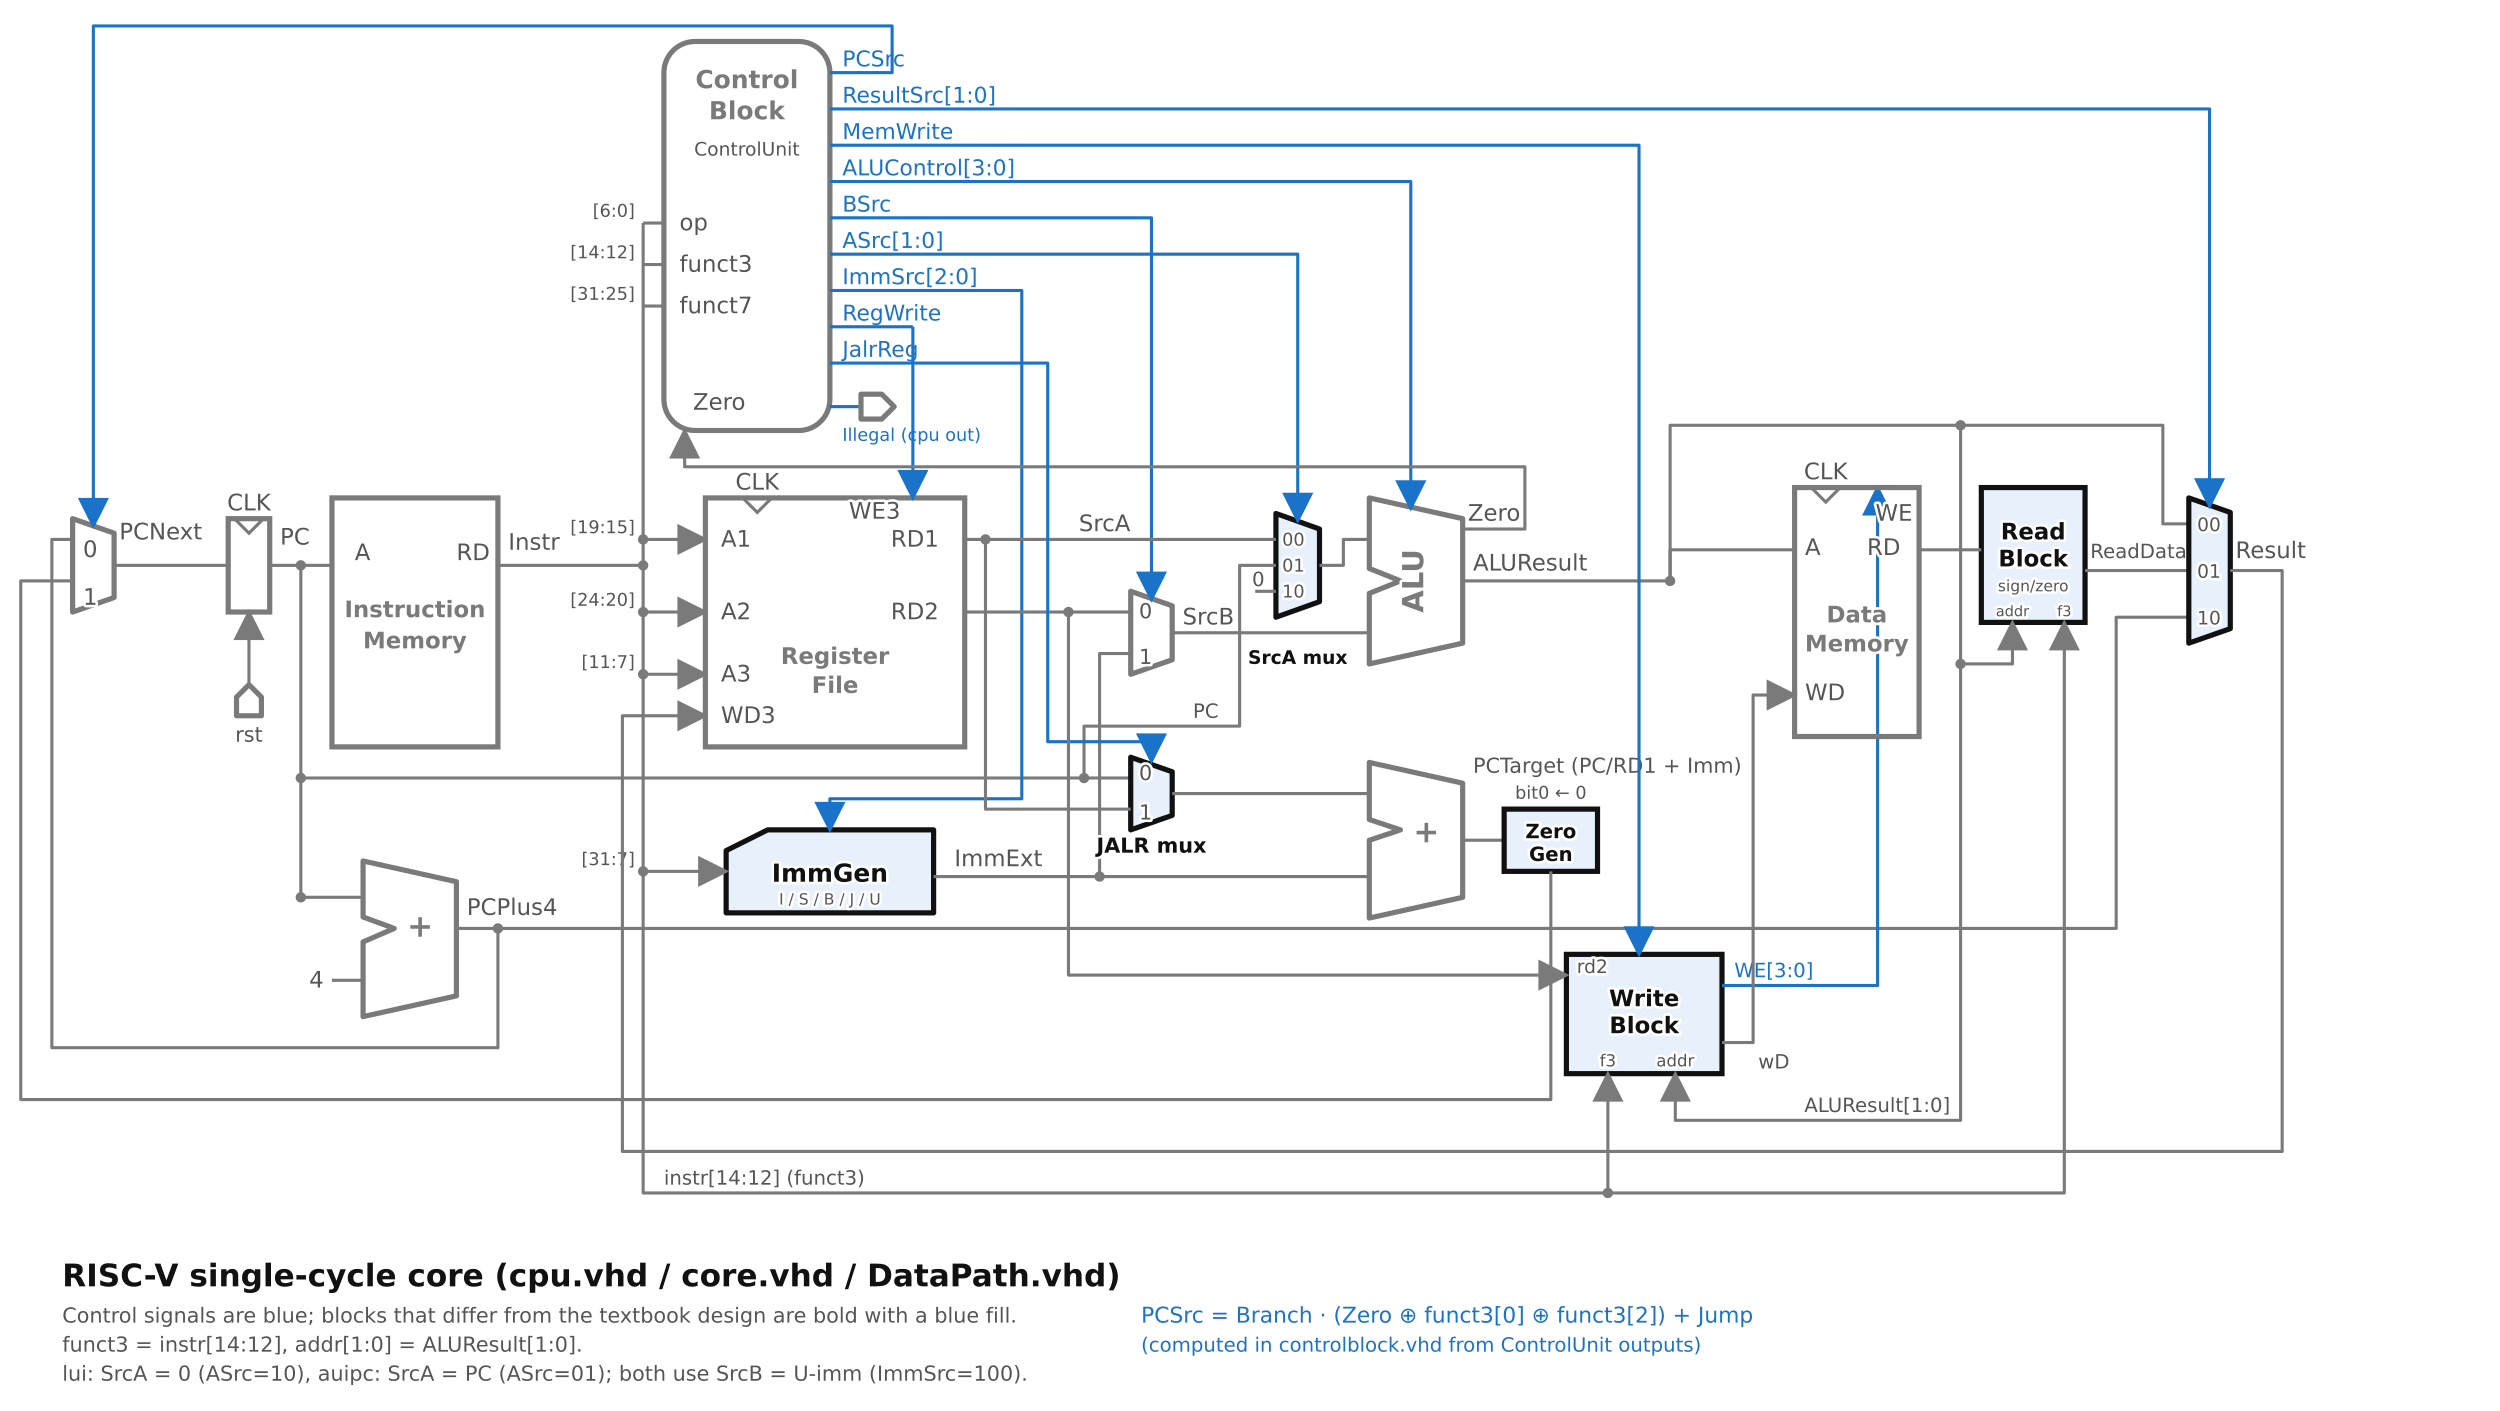
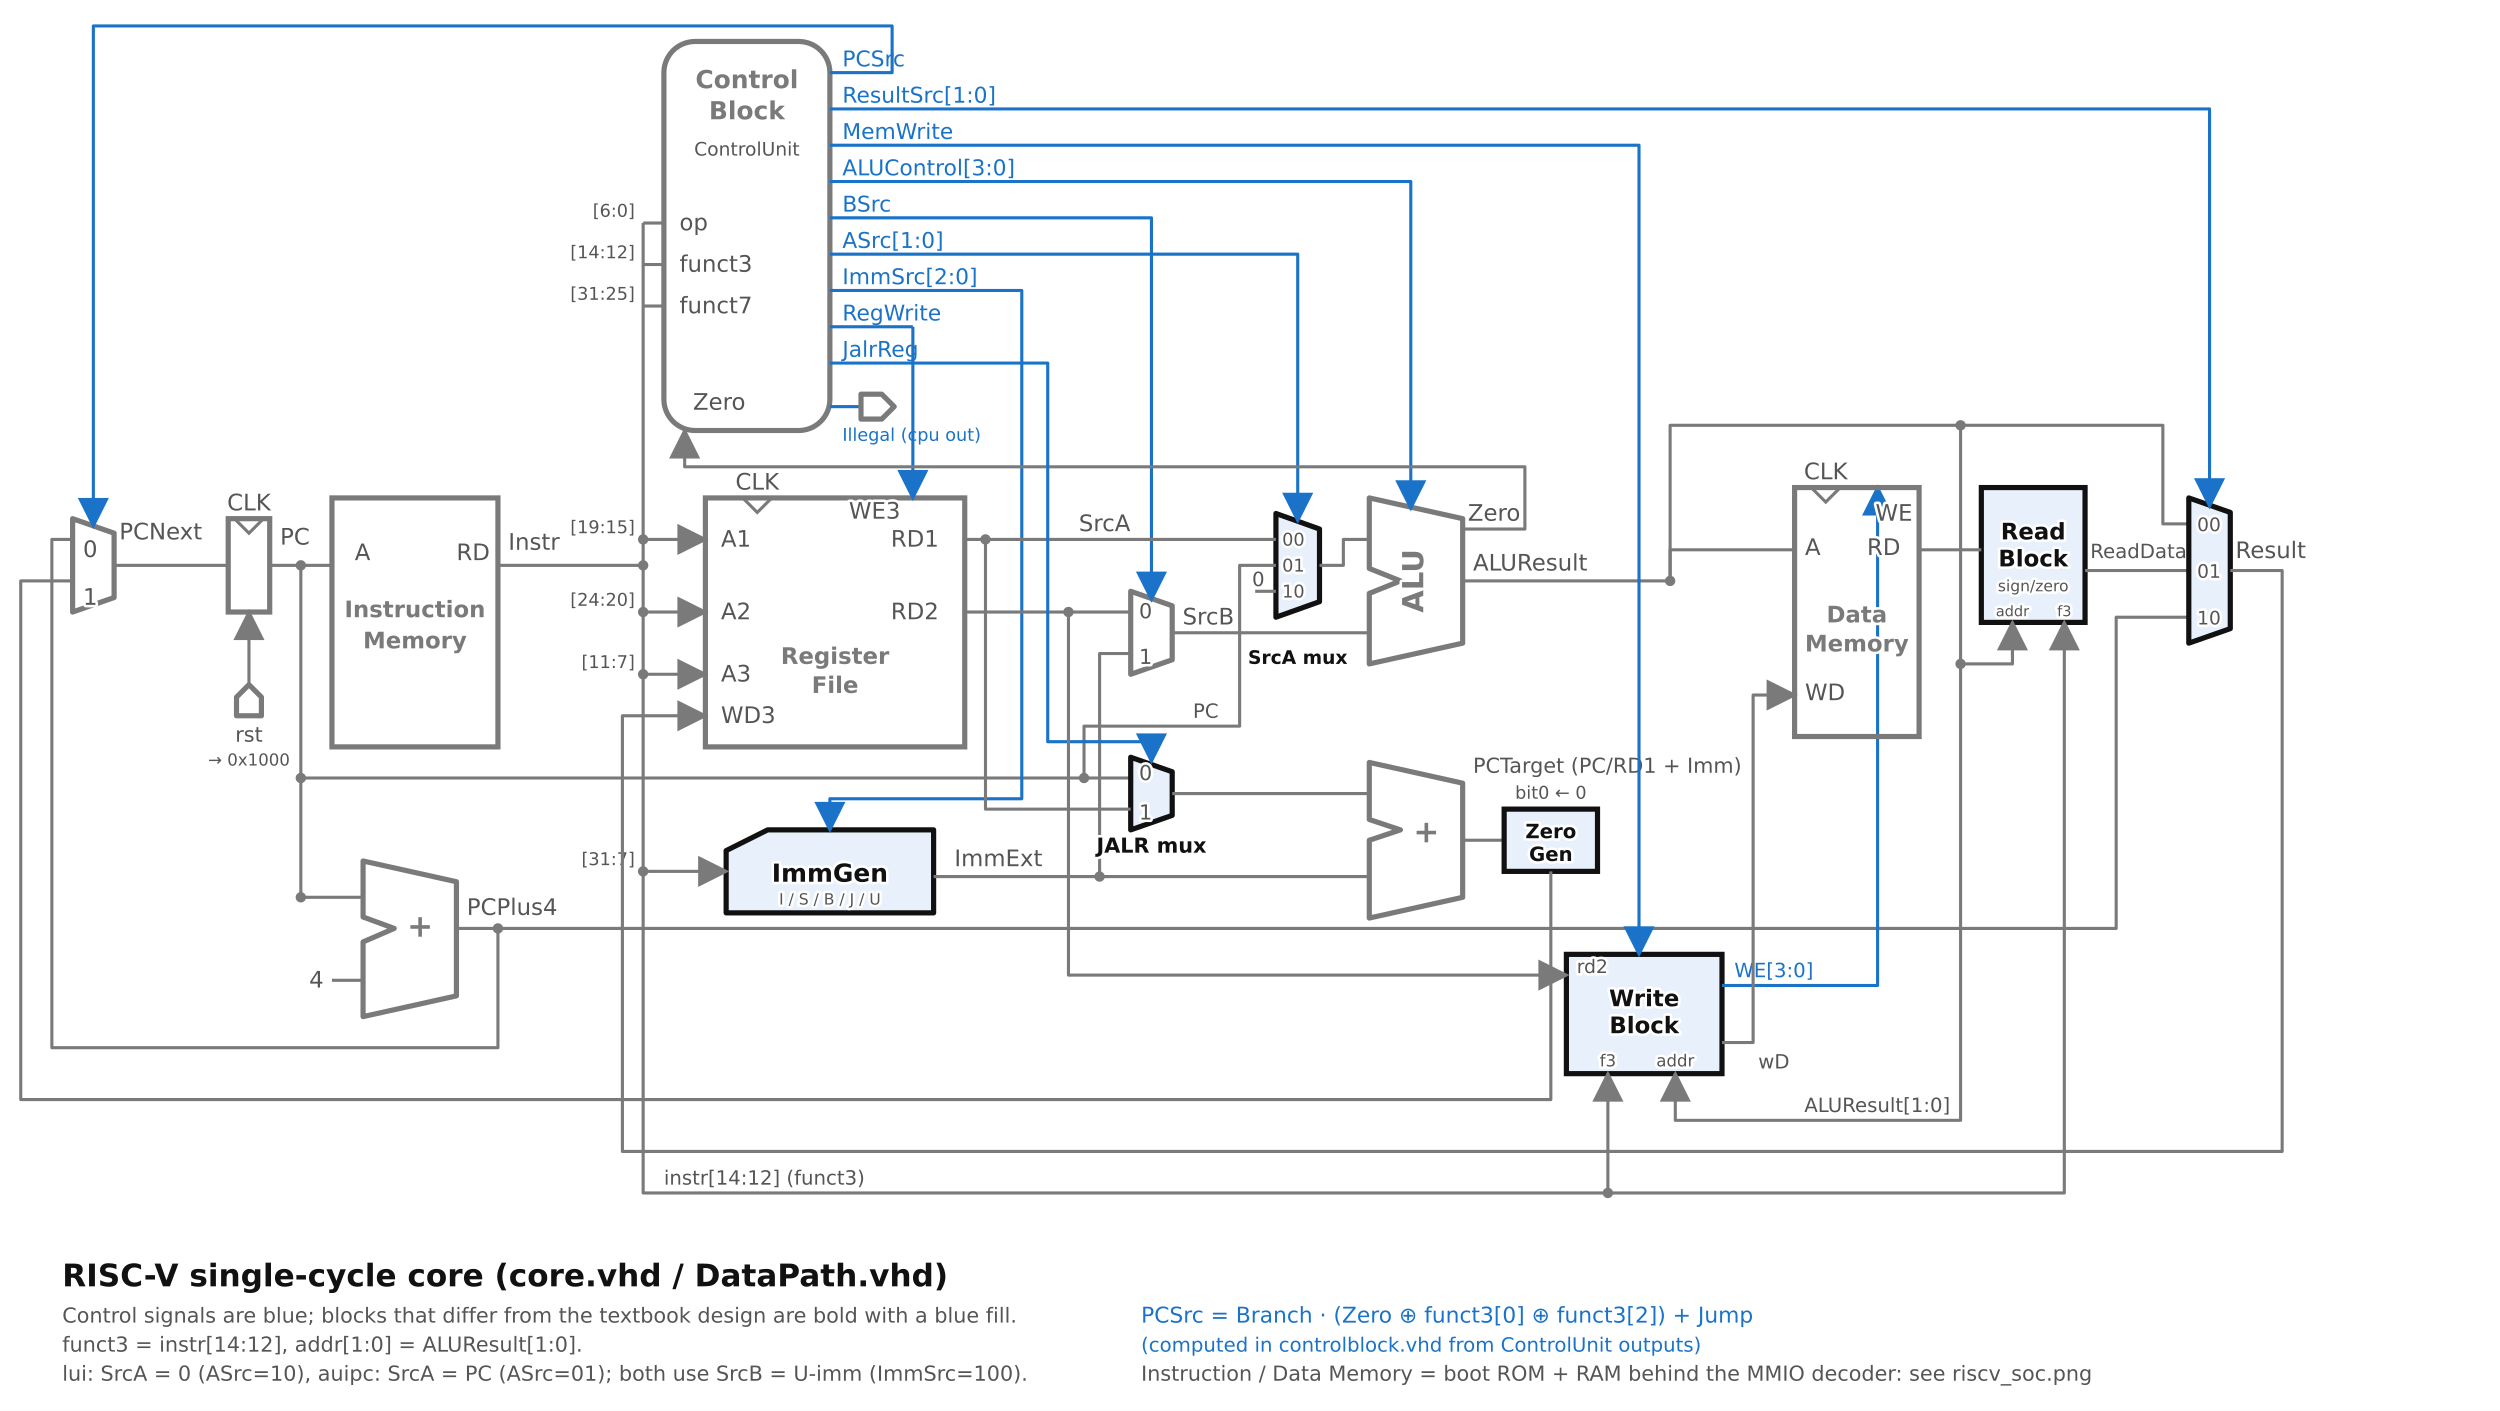
<svg xmlns="http://www.w3.org/2000/svg" width="2410" height="1360" viewBox="0 0 2410 1360">
  <defs>
    <marker id="ahg" markerWidth="10" markerHeight="10" refX="9" refY="5" orient="auto">
      <path d="M0,0 L10,5 L0,10 z" fill="#7a7a7a" />
    </marker>
    <marker id="ahb" markerWidth="10" markerHeight="10" refX="9" refY="5" orient="auto">
      <path d="M0,0 L10,5 L0,10 z" fill="#1a73c8" />
    </marker>
    <style>.t{font-family:"DejaVu Sans",Arial,sans-serif;paint-order:stroke;stroke:#fff;stroke-width:5px;stroke-linejoin:round}</style>
  </defs>
  <rect width="2410" height="1360" fill="#fff" />
-   <text x="60" y="1240" font-size="30" text-anchor="start" fill="#111" font-weight="700" class="t">RISC-V single-cycle core (cpu.vhd / core.vhd / DataPath.vhd)</text>
+   <text x="60" y="1240" font-size="30" text-anchor="start" fill="#111" font-weight="700" class="t">RISC-V single-cycle core (core.vhd / DataPath.vhd)</text>
  <text x="60" y="1275" font-size="20" text-anchor="start" fill="#555" class="t">Control signals are blue; blocks that differ from the textbook design are bold with a blue fill.</text>
  <text x="60" y="1303" font-size="20" text-anchor="start" fill="#555" class="t">funct3 = instr[14:12],  addr[1:0] = ALUResult[1:0].</text>
  <text x="60" y="1331" font-size="20" text-anchor="start" fill="#555" class="t">lui: SrcA = 0 (ASrc=10), auipc: SrcA = PC (ASrc=01); both use SrcB = U-imm (ImmSrc=100).</text>
  <text x="1100" y="1275" font-size="21" text-anchor="start" fill="#1a73c8" class="t">PCSrc = Branch · (Zero ⊕ funct3[0] ⊕ funct3[2]) + Jump</text>
  <text x="1100" y="1303" font-size="19" text-anchor="start" fill="#1a73c8" class="t">(computed in controlblock.vhd from ControlUnit outputs)</text>
+   <text x="1100" y="1331" font-size="20" text-anchor="start" fill="#555" class="t">Instruction / Data Memory = boot ROM + RAM behind the MMIO decoder: see riscv_soc.png</text>
  <rect x="640" y="40" width="160" height="375" rx="30" fill="none" stroke="#7a7a7a" stroke-width="5" />
  <text x="720" y="85" font-size="24" text-anchor="middle" fill="#7a7a7a" font-weight="700" class="t">Control</text>
  <text x="720" y="115" font-size="24" text-anchor="middle" fill="#7a7a7a" font-weight="700" class="t">Block</text>
  <text x="720" y="150" font-size="18" text-anchor="middle" fill="#555" class="t">ControlUnit</text>
  <polyline points="620,215 640,215" fill="none" stroke="#7a7a7a" stroke-width="3" stroke-linejoin="round" />
  <text x="655" y="222" font-size="22" text-anchor="start" fill="#555" class="t">op</text>
  <text x="612" y="209" font-size="17" text-anchor="end" fill="#555" class="t">[6:0]</text>
  <polyline points="620,255 640,255" fill="none" stroke="#7a7a7a" stroke-width="3" stroke-linejoin="round" />
  <text x="655" y="262" font-size="22" text-anchor="start" fill="#555" class="t">funct3</text>
  <text x="612" y="249" font-size="17" text-anchor="end" fill="#555" class="t">[14:12]</text>
  <polyline points="620,295 640,295" fill="none" stroke="#7a7a7a" stroke-width="3" stroke-linejoin="round" />
  <text x="655" y="302" font-size="22" text-anchor="start" fill="#555" class="t">funct7</text>
  <text x="612" y="289" font-size="17" text-anchor="end" fill="#555" class="t">[31:25]</text>
  <text x="668" y="395" font-size="22" text-anchor="start" fill="#555" class="t">Zero</text>
  <text x="812" y="64" font-size="21" text-anchor="start" fill="#1a73c8" class="t">PCSrc</text>
  <text x="812" y="99" font-size="21" text-anchor="start" fill="#1a73c8" class="t">ResultSrc[1:0]</text>
  <text x="812" y="134" font-size="21" text-anchor="start" fill="#1a73c8" class="t">MemWrite</text>
  <text x="812" y="169" font-size="21" text-anchor="start" fill="#1a73c8" class="t">ALUControl[3:0]</text>
  <text x="812" y="204" font-size="21" text-anchor="start" fill="#1a73c8" class="t">BSrc</text>
  <text x="812" y="239" font-size="21" text-anchor="start" fill="#1a73c8" class="t">ASrc[1:0]</text>
  <text x="812" y="274" font-size="21" text-anchor="start" fill="#1a73c8" class="t">ImmSrc[2:0]</text>
  <text x="812" y="309" font-size="21" text-anchor="start" fill="#1a73c8" class="t">RegWrite</text>
  <text x="812" y="344" font-size="21" text-anchor="start" fill="#1a73c8" class="t">JalrReg</text>
  <polyline points="800,392 830,392" fill="none" stroke="#1a73c8" stroke-width="3" stroke-linejoin="round" />
  <polygon points="830,380 850,380 862,392 850,404 830,404" fill="none" stroke="#7a7a7a" stroke-width="5" stroke-linejoin="round" />
  <text x="812" y="425" font-size="17" text-anchor="start" fill="#1a73c8" class="t">Illegal (cpu out)</text>
  <polyline points="620,545 620,215" fill="none" stroke="#7a7a7a" stroke-width="3" stroke-linejoin="round" />
  <polyline points="620,545 620,840" fill="none" stroke="#7a7a7a" stroke-width="3" stroke-linejoin="round" />
  <polygon points="70,500 110,514 110,576 70,590" fill="none" stroke="#7a7a7a" stroke-width="5" stroke-linejoin="round" />
  <text x="80" y="537" font-size="22" text-anchor="start" fill="#555" class="t">0</text>
  <text x="80" y="583" font-size="22" text-anchor="start" fill="#555" class="t">1</text>
  <text x="115" y="520" font-size="22" text-anchor="start" fill="#555" class="t">PCNext</text>
  <polyline points="110,545 220,545" fill="none" stroke="#7a7a7a" stroke-width="3" stroke-linejoin="round" />
  <rect x="220" y="500" width="40" height="90" rx="0" fill="none" stroke="#7a7a7a" stroke-width="5" />
  <polygon points="226,500 254,500 240,514" fill="none" stroke="#7a7a7a" stroke-width="3" />
  <text x="240" y="492" font-size="22" text-anchor="middle" fill="#555" class="t">CLK</text>
  <polyline points="240,660 240,590" fill="none" stroke="#7a7a7a" stroke-width="3" stroke-linejoin="round" marker-end="url(#ahg)" />
  <polygon points="228,690 252,690 252,672 240,660 228,672" fill="none" stroke="#7a7a7a" stroke-width="5" stroke-linejoin="round" />
  <text x="240" y="715" font-size="20" text-anchor="middle" fill="#555" class="t">rst</text>
+   <text x="240" y="738" font-size="16" text-anchor="middle" fill="#555" class="t">→ 0x1000</text>
  <text x="270" y="525" font-size="22" text-anchor="start" fill="#555" class="t">PC</text>
  <polyline points="260,545 320,545" fill="none" stroke="#7a7a7a" stroke-width="3" stroke-linejoin="round" />
  <rect x="320" y="480" width="160" height="240" rx="0" fill="none" stroke="#7a7a7a" stroke-width="5" />
  <text x="342" y="540" font-size="22" text-anchor="start" fill="#555" class="t">A</text>
  <text x="440" y="540" font-size="22" text-anchor="start" fill="#555" class="t">RD</text>
  <text x="400" y="595" font-size="22" text-anchor="middle" fill="#7a7a7a" font-weight="700" class="t">Instruction</text>
  <text x="400" y="625" font-size="22" text-anchor="middle" fill="#7a7a7a" font-weight="700" class="t">Memory</text>
  <polyline points="480,545 620,545" fill="none" stroke="#7a7a7a" stroke-width="3" stroke-linejoin="round" />
  <text x="490" y="530" font-size="22" text-anchor="start" fill="#555" class="t">Instr</text>
  <circle cx="620" cy="545" r="5" fill="#7a7a7a" />
  <polyline points="290,545 290,865" fill="none" stroke="#7a7a7a" stroke-width="3" stroke-linejoin="round" />
  <circle cx="290" cy="545" r="5" fill="#7a7a7a" />
  <polyline points="290,750 1090,750" fill="none" stroke="#7a7a7a" stroke-width="3" stroke-linejoin="round" />
  <circle cx="290" cy="750" r="5" fill="#7a7a7a" />
  <polyline points="290,865 350,865" fill="none" stroke="#7a7a7a" stroke-width="3" stroke-linejoin="round" />
  <circle cx="290" cy="865" r="5" fill="#7a7a7a" />
  <polyline points="800,70 860,70 860,25 90,25 90,507" fill="none" stroke="#1a73c8" stroke-width="3" stroke-linejoin="round" marker-end="url(#ahb)" />
  <rect x="680" y="480" width="250" height="240" rx="0" fill="none" stroke="#7a7a7a" stroke-width="5" />
  <polygon points="716,480 744,480 730,494" fill="none" stroke="#7a7a7a" stroke-width="3" />
  <text x="730" y="472" font-size="22" text-anchor="middle" fill="#555" class="t">CLK</text>
  <text x="868" y="500" font-size="22" text-anchor="end" fill="#555" class="t">WE3</text>
  <text x="695" y="527" font-size="22" text-anchor="start" fill="#555" class="t">A1</text>
  <text x="695" y="597" font-size="22" text-anchor="start" fill="#555" class="t">A2</text>
  <text x="695" y="657" font-size="22" text-anchor="start" fill="#555" class="t">A3</text>
  <text x="695" y="697" font-size="22" text-anchor="start" fill="#555" class="t">WD3</text>
  <text x="905" y="527" font-size="22" text-anchor="end" fill="#555" class="t">RD1</text>
  <text x="905" y="597" font-size="22" text-anchor="end" fill="#555" class="t">RD2</text>
  <text x="805" y="640" font-size="22" text-anchor="middle" fill="#7a7a7a" font-weight="700" class="t">Register</text>
  <text x="805" y="668" font-size="22" text-anchor="middle" fill="#7a7a7a" font-weight="700" class="t">File</text>
  <polyline points="620,520 680,520" fill="none" stroke="#7a7a7a" stroke-width="3" stroke-linejoin="round" marker-end="url(#ahg)" />
  <text x="612" y="514" font-size="17" text-anchor="end" fill="#555" class="t">[19:15]</text>
  <polyline points="620,590 680,590" fill="none" stroke="#7a7a7a" stroke-width="3" stroke-linejoin="round" marker-end="url(#ahg)" />
  <text x="612" y="584" font-size="17" text-anchor="end" fill="#555" class="t">[24:20]</text>
  <polyline points="620,650 680,650" fill="none" stroke="#7a7a7a" stroke-width="3" stroke-linejoin="round" marker-end="url(#ahg)" />
  <text x="612" y="644" font-size="17" text-anchor="end" fill="#555" class="t">[11:7]</text>
  <circle cx="620" cy="520" r="5" fill="#7a7a7a" />
  <circle cx="620" cy="590" r="5" fill="#7a7a7a" />
  <circle cx="620" cy="650" r="5" fill="#7a7a7a" />
  <polyline points="880,315 880,480" fill="none" stroke="#1a73c8" stroke-width="3" stroke-linejoin="round" marker-end="url(#ahb)" />
  <polyline points="800,315 880,315" fill="none" stroke="#1a73c8" stroke-width="3" stroke-linejoin="round" />
  <polygon points="700,820 740,800 900,800 900,880 700,880" fill="#e8f1fb" stroke="#111" stroke-width="5" stroke-linejoin="round" />
  <text x="800" y="850" font-size="24" text-anchor="middle" fill="#111" font-weight="700" class="t">ImmGen</text>
  <text x="800" y="872" font-size="15" text-anchor="middle" fill="#555" class="t">I / S / B / J / U</text>
  <polyline points="620,840 700,840" fill="none" stroke="#7a7a7a" stroke-width="3" stroke-linejoin="round" marker-end="url(#ahg)" />
  <text x="612" y="834" font-size="17" text-anchor="end" fill="#555" class="t">[31:7]</text>
  <circle cx="620" cy="840" r="5" fill="#7a7a7a" />
  <polyline points="800,280 985,280 985,770 800,770 800,800" fill="none" stroke="#1a73c8" stroke-width="3" stroke-linejoin="round" marker-end="url(#ahb)" />
  <polyline points="900,845 1320,845" fill="none" stroke="#7a7a7a" stroke-width="3" stroke-linejoin="round" />
  <text x="920" y="835" font-size="22" text-anchor="start" fill="#555" class="t">ImmExt</text>
  <polygon points="1090,570 1130,584 1130,636 1090,650" fill="none" stroke="#7a7a7a" stroke-width="5" stroke-linejoin="round" />
  <text x="1098" y="596" font-size="20" text-anchor="start" fill="#555" class="t">0</text>
  <text x="1098" y="640" font-size="20" text-anchor="start" fill="#555" class="t">1</text>
  <polyline points="930,590 1090,590" fill="none" stroke="#7a7a7a" stroke-width="3" stroke-linejoin="round" />
  <polyline points="1060,845 1060,630 1090,630" fill="none" stroke="#7a7a7a" stroke-width="3" stroke-linejoin="round" />
  <circle cx="1060" cy="845" r="5" fill="#7a7a7a" />
  <polyline points="800,210 1110,210 1110,578" fill="none" stroke="#1a73c8" stroke-width="3" stroke-linejoin="round" marker-end="url(#ahb)" />
  <text x="1140" y="602" font-size="22" text-anchor="start" fill="#555" class="t">SrcB</text>
  <polygon points="1230,495 1272,510 1272,580 1230,595" fill="#e8f1fb" stroke="#111" stroke-width="5" stroke-linejoin="round" />
  <text x="1236" y="526" font-size="17" text-anchor="start" fill="#555" class="t">00</text>
  <text x="1236" y="551" font-size="17" text-anchor="start" fill="#555" class="t">01</text>
  <text x="1236" y="576" font-size="17" text-anchor="start" fill="#555" class="t">10</text>
  <polyline points="1272,545 1295,545 1295,520 1320,520" fill="none" stroke="#7a7a7a" stroke-width="3" stroke-linejoin="round" />
  <polyline points="1045,750 1045,700 1195,700 1195,545 1230,545" fill="none" stroke="#7a7a7a" stroke-width="3" stroke-linejoin="round" />
  <circle cx="1045" cy="750" r="5" fill="#7a7a7a" />
  <text x="1150" y="692" font-size="19" text-anchor="start" fill="#555" class="t">PC</text>
  <polyline points="1210,570 1230,570" fill="none" stroke="#7a7a7a" stroke-width="3" stroke-linejoin="round" />
  <text x="1213" y="565" font-size="19" text-anchor="middle" fill="#555" class="t">0</text>
  <polyline points="800,245 1251,245 1251,502" fill="none" stroke="#1a73c8" stroke-width="3" stroke-linejoin="round" marker-end="url(#ahb)" />
  <text x="1251" y="640" font-size="18" text-anchor="middle" fill="#111" font-weight="700" class="t">SrcA mux</text>
  <polygon points="1320,480 1410,500 1410,620 1320,640 1320,572 1350,560 1320,548" fill="none" stroke="#7a7a7a" stroke-width="5" stroke-linejoin="round" />
  <text x="1372" y="560" font-size="28" text-anchor="middle" fill="#7a7a7a" font-weight="700" transform="rotate(-90 1372 560)" class="t">ALU</text>
  <polyline points="930,520 1230,520" fill="none" stroke="#7a7a7a" stroke-width="3" stroke-linejoin="round" />
  <text x="1040" y="512" font-size="22" text-anchor="start" fill="#555" class="t">SrcA</text>
  <polyline points="1130,610 1320,610" fill="none" stroke="#7a7a7a" stroke-width="3" stroke-linejoin="round" />
  <polyline points="800,175 1360,175 1360,490" fill="none" stroke="#1a73c8" stroke-width="3" stroke-linejoin="round" marker-end="url(#ahb)" />
  <polyline points="1410,510 1470,510 1470,450 660,450 660,415" fill="none" stroke="#7a7a7a" stroke-width="3" stroke-linejoin="round" marker-end="url(#ahg)" />
  <text x="1415" y="502" font-size="22" text-anchor="start" fill="#555" class="t">Zero</text>
  <polyline points="1410,560 1610,560" fill="none" stroke="#7a7a7a" stroke-width="3" stroke-linejoin="round" />
  <text x="1420" y="550" font-size="22" text-anchor="start" fill="#555" class="t">ALUResult</text>
  <polyline points="1610,560 1610,530 1730,530" fill="none" stroke="#7a7a7a" stroke-width="3" stroke-linejoin="round" />
  <circle cx="1610" cy="560" r="5" fill="#7a7a7a" />
  <polyline points="1610,560 1610,410 2085,410 2085,505 2110,505" fill="none" stroke="#7a7a7a" stroke-width="3" stroke-linejoin="round" />
  <polygon points="1090,730 1130,744 1130,786 1090,800" fill="#e8f1fb" stroke="#111" stroke-width="5" stroke-linejoin="round" />
  <text x="1098" y="752" font-size="20" text-anchor="start" fill="#555" class="t">0</text>
  <text x="1098" y="790" font-size="20" text-anchor="start" fill="#555" class="t">1</text>
  <text x="1110" y="718" font-size="12" text-anchor="start" fill="#555" class="t" />
  <polyline points="950,520 950,780 1090,780" fill="none" stroke="#7a7a7a" stroke-width="3" stroke-linejoin="round" />
  <circle cx="950" cy="520" r="5" fill="#7a7a7a" />
  <polyline points="800,350 1010,350 1010,715 1110,715 1110,734" fill="none" stroke="#1a73c8" stroke-width="3" stroke-linejoin="round" marker-end="url(#ahb)" />
  <text x="1112" y="704" font-size="10" text-anchor="start" fill="#555" class="t" />
  <text x="1110" y="822" font-size="20" text-anchor="middle" fill="#111" font-weight="700" class="t">JALR mux</text>
  <polyline points="1130,765 1320,765" fill="none" stroke="#7a7a7a" stroke-width="3" stroke-linejoin="round" />
  <polygon points="1320,735 1410,755 1410,865 1320,885 1320,810 1350,800 1320,790" fill="none" stroke="#7a7a7a" stroke-width="5" stroke-linejoin="round" />
  <text x="1375" y="812" font-size="30" text-anchor="middle" fill="#7a7a7a" font-weight="700" class="t">+</text>
  <text x="1420" y="745" font-size="20" text-anchor="start" fill="#555" class="t">PCTarget (PC/RD1 + Imm)</text>
  <polyline points="1410,810 1450,810" fill="none" stroke="#7a7a7a" stroke-width="3" stroke-linejoin="round" />
  <rect x="1450" y="780" width="90" height="60" rx="0" fill="#e8f1fb" stroke="#111" stroke-width="5" />
  <text x="1495" y="808" font-size="19" text-anchor="middle" fill="#111" font-weight="700" class="t">Zero</text>
  <text x="1495" y="830" font-size="19" text-anchor="middle" fill="#111" font-weight="700" class="t">Gen</text>
  <text x="1495" y="770" font-size="17" text-anchor="middle" fill="#555" class="t">bit0 ← 0</text>
  <polyline points="1495,840 1495,1060 20,1060 20,560 70,560" fill="none" stroke="#7a7a7a" stroke-width="3" stroke-linejoin="round" />
  <polygon points="350,830 440,850 440,960 350,980 350,908 380,895 350,884" fill="none" stroke="#7a7a7a" stroke-width="5" stroke-linejoin="round" />
  <text x="405" y="903" font-size="30" text-anchor="middle" fill="#7a7a7a" font-weight="700" class="t">+</text>
  <polyline points="320,945 350,945" fill="none" stroke="#7a7a7a" stroke-width="3" stroke-linejoin="round" />
  <text x="312" y="952" font-size="22" text-anchor="end" fill="#555" class="t">4</text>
  <text x="450" y="882" font-size="22" text-anchor="start" fill="#555" class="t">PCPlus4</text>
  <polyline points="440,895 480,895" fill="none" stroke="#7a7a7a" stroke-width="3" stroke-linejoin="round" />
  <polyline points="480,895 480,1010 50,1010 50,520 70,520" fill="none" stroke="#7a7a7a" stroke-width="3" stroke-linejoin="round" />
  <circle cx="480" cy="895" r="5" fill="#7a7a7a" />
  <polyline points="480,895 2040,895 2040,595 2110,595" fill="none" stroke="#7a7a7a" stroke-width="3" stroke-linejoin="round" />
  <rect x="1510" y="920" width="150" height="115" rx="0" fill="#e8f1fb" stroke="#111" stroke-width="5" />
  <text x="1585" y="970" font-size="22" text-anchor="middle" fill="#111" font-weight="700" class="t">Write</text>
  <text x="1585" y="996" font-size="22" text-anchor="middle" fill="#111" font-weight="700" class="t">Block</text>
  <text x="1520" y="938" font-size="18" text-anchor="start" fill="#555" class="t">rd2</text>
  <polyline points="1030,590 1030,940 1510,940" fill="none" stroke="#7a7a7a" stroke-width="3" stroke-linejoin="round" marker-end="url(#ahg)" />
  <circle cx="1030" cy="590" r="5" fill="#7a7a7a" />
  <polyline points="800,140 1580,140 1580,920" fill="none" stroke="#1a73c8" stroke-width="3" stroke-linejoin="round" marker-end="url(#ahb)" />
  <text x="1550" y="1028" font-size="16" text-anchor="middle" fill="#555" class="t">f3</text>
  <text x="1615" y="1028" font-size="16" text-anchor="middle" fill="#555" class="t">addr</text>
  <polyline points="1660,950 1810,950 1810,470" fill="none" stroke="#1a73c8" stroke-width="3" stroke-linejoin="round" marker-end="url(#ahb)" />
  <text x="1710" y="942" font-size="19" text-anchor="middle" fill="#1a73c8" class="t">WE[3:0]</text>
  <polyline points="1660,1005 1690,1005 1690,670 1730,670" fill="none" stroke="#7a7a7a" stroke-width="3" stroke-linejoin="round" marker-end="url(#ahg)" />
  <text x="1710" y="1030" font-size="19" text-anchor="middle" fill="#555" class="t">wD</text>
  <rect x="1730" y="470" width="120" height="240" rx="0" fill="none" stroke="#7a7a7a" stroke-width="5" />
  <polygon points="1746,470 1774,470 1760,484" fill="none" stroke="#7a7a7a" stroke-width="3" />
  <text x="1760" y="462" font-size="22" text-anchor="middle" fill="#555" class="t">CLK</text>
  <text x="1808" y="502" font-size="22" text-anchor="start" fill="#555" class="t">WE</text>
  <text x="1740" y="535" font-size="22" text-anchor="start" fill="#555" class="t">A</text>
  <text x="1832" y="535" font-size="22" text-anchor="end" fill="#555" class="t">RD</text>
  <text x="1740" y="675" font-size="22" text-anchor="start" fill="#555" class="t">WD</text>
  <text x="1790" y="600" font-size="22" text-anchor="middle" fill="#7a7a7a" font-weight="700" class="t">Data</text>
  <text x="1790" y="628" font-size="22" text-anchor="middle" fill="#7a7a7a" font-weight="700" class="t">Memory</text>
  <rect x="1910" y="470" width="100" height="130" rx="0" fill="#e8f1fb" stroke="#111" stroke-width="5" />
  <text x="1960" y="520" font-size="22" text-anchor="middle" fill="#111" font-weight="700" class="t">Read</text>
  <text x="1960" y="546" font-size="22" text-anchor="middle" fill="#111" font-weight="700" class="t">Block</text>
  <text x="1960" y="570" font-size="15" text-anchor="middle" fill="#555" class="t">sign/zero</text>
  <polyline points="1850,530 1910,530" fill="none" stroke="#7a7a7a" stroke-width="3" stroke-linejoin="round" />
  <polyline points="2010,550 2110,550" fill="none" stroke="#7a7a7a" stroke-width="3" stroke-linejoin="round" />
  <text x="2015" y="540" font-size="10" text-anchor="start" fill="#555" class="t" />
  <text x="2015" y="538" font-size="19" text-anchor="start" fill="#555" class="t">ReadData</text>
  <polyline points="620,840 620,1150 1990,1150 1990,600" fill="none" stroke="#7a7a7a" stroke-width="3" stroke-linejoin="round" marker-end="url(#ahg)" />
  <polyline points="1550,1150 1550,1035" fill="none" stroke="#7a7a7a" stroke-width="3" stroke-linejoin="round" marker-end="url(#ahg)" />
  <circle cx="1550" cy="1150" r="5" fill="#7a7a7a" />
  <text x="640" y="1142" font-size="19" text-anchor="start" fill="#555" class="t">instr[14:12]  (funct3)</text>
  <polyline points="1890,410 1890,1080 1615,1080 1615,1035" fill="none" stroke="#7a7a7a" stroke-width="3" stroke-linejoin="round" marker-end="url(#ahg)" />
  <circle cx="1890" cy="410" r="5" fill="#7a7a7a" />
  <polyline points="1890,640 1940,640 1940,600" fill="none" stroke="#7a7a7a" stroke-width="3" stroke-linejoin="round" marker-end="url(#ahg)" />
  <circle cx="1890" cy="640" r="5" fill="#7a7a7a" />
  <text x="1880" y="1072" font-size="19" text-anchor="end" fill="#555" class="t">ALUResult[1:0]</text>
  <text x="1940" y="594" font-size="14" text-anchor="middle" fill="#555" class="t">addr</text>
  <text x="1990" y="594" font-size="14" text-anchor="middle" fill="#555" class="t">f3</text>
  <polygon points="2110,480 2150,494 2150,606 2110,620" fill="#e8f1fb" stroke="#111" stroke-width="5" stroke-linejoin="round" />
  <text x="2118" y="512" font-size="18" text-anchor="start" fill="#555" class="t">00</text>
  <text x="2118" y="557" font-size="18" text-anchor="start" fill="#555" class="t">01</text>
  <text x="2118" y="602" font-size="18" text-anchor="start" fill="#555" class="t">10</text>
  <polyline points="800,105 2130,105 2130,488" fill="none" stroke="#1a73c8" stroke-width="3" stroke-linejoin="round" marker-end="url(#ahb)" />
  <polyline points="2150,550 2200,550 2200,1110 600,1110 600,690 680,690" fill="none" stroke="#7a7a7a" stroke-width="3" stroke-linejoin="round" marker-end="url(#ahg)" />
  <text x="2155" y="538" font-size="22" text-anchor="start" fill="#555" class="t">Result</text>
</svg>
